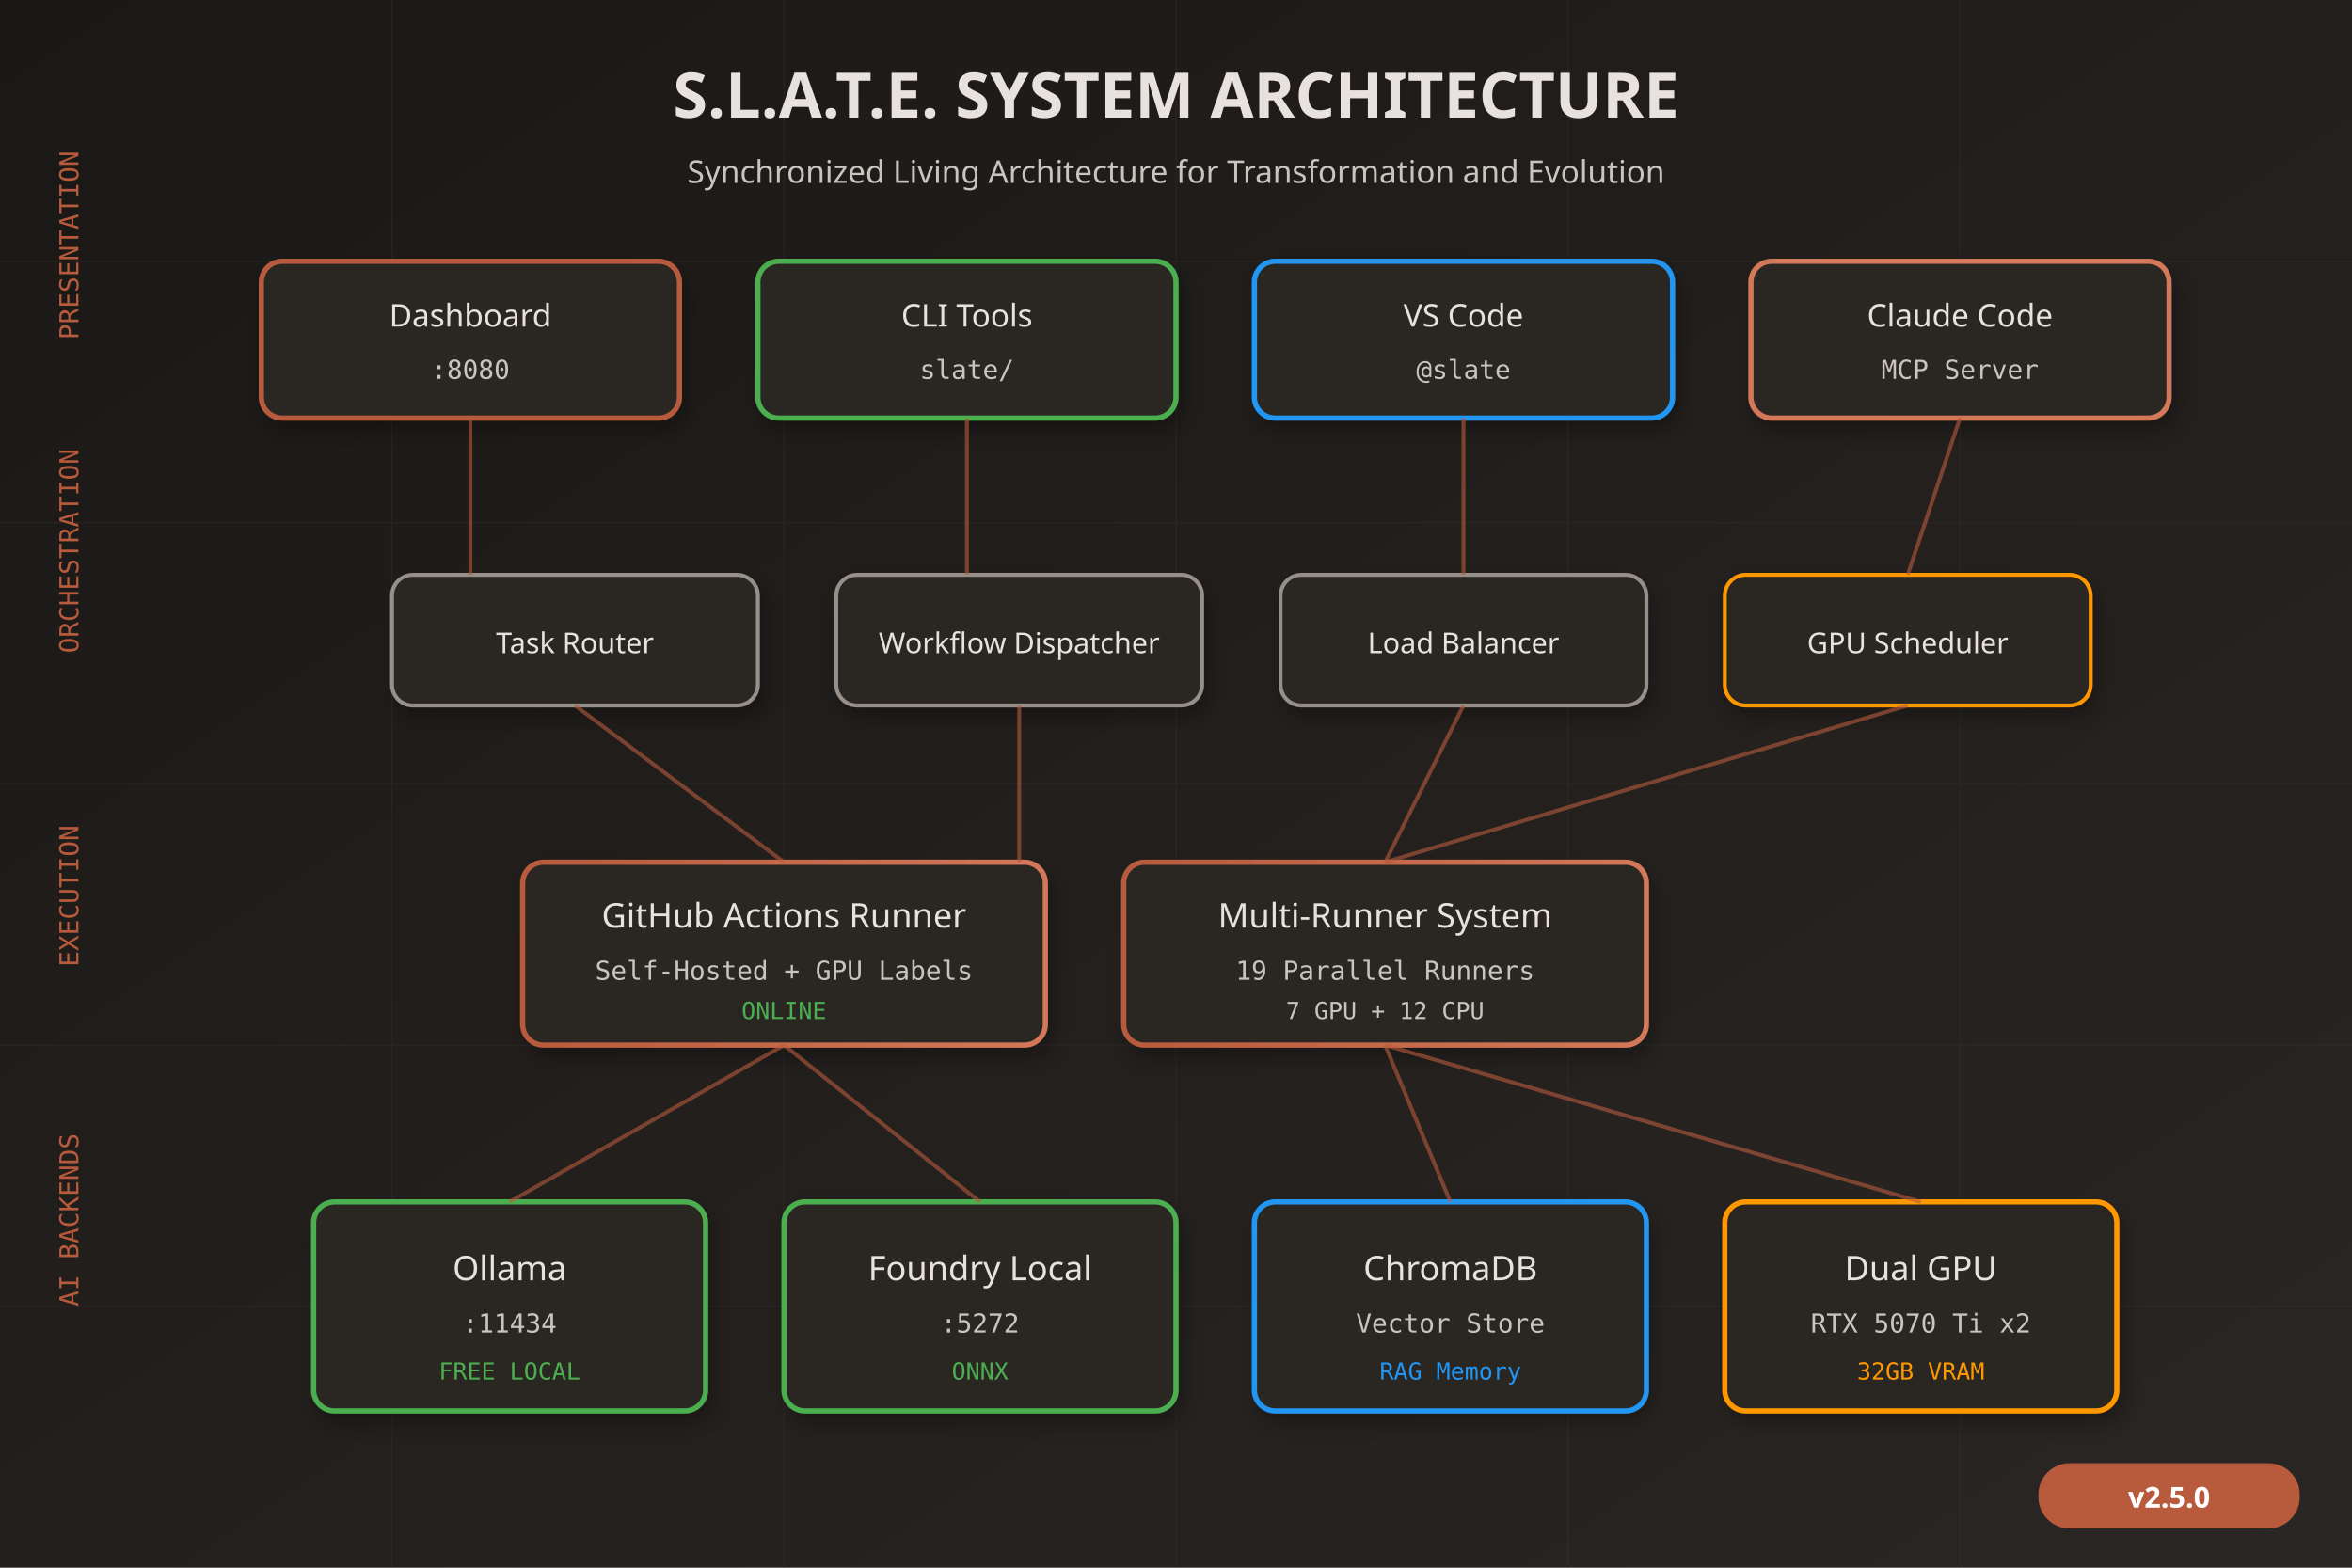
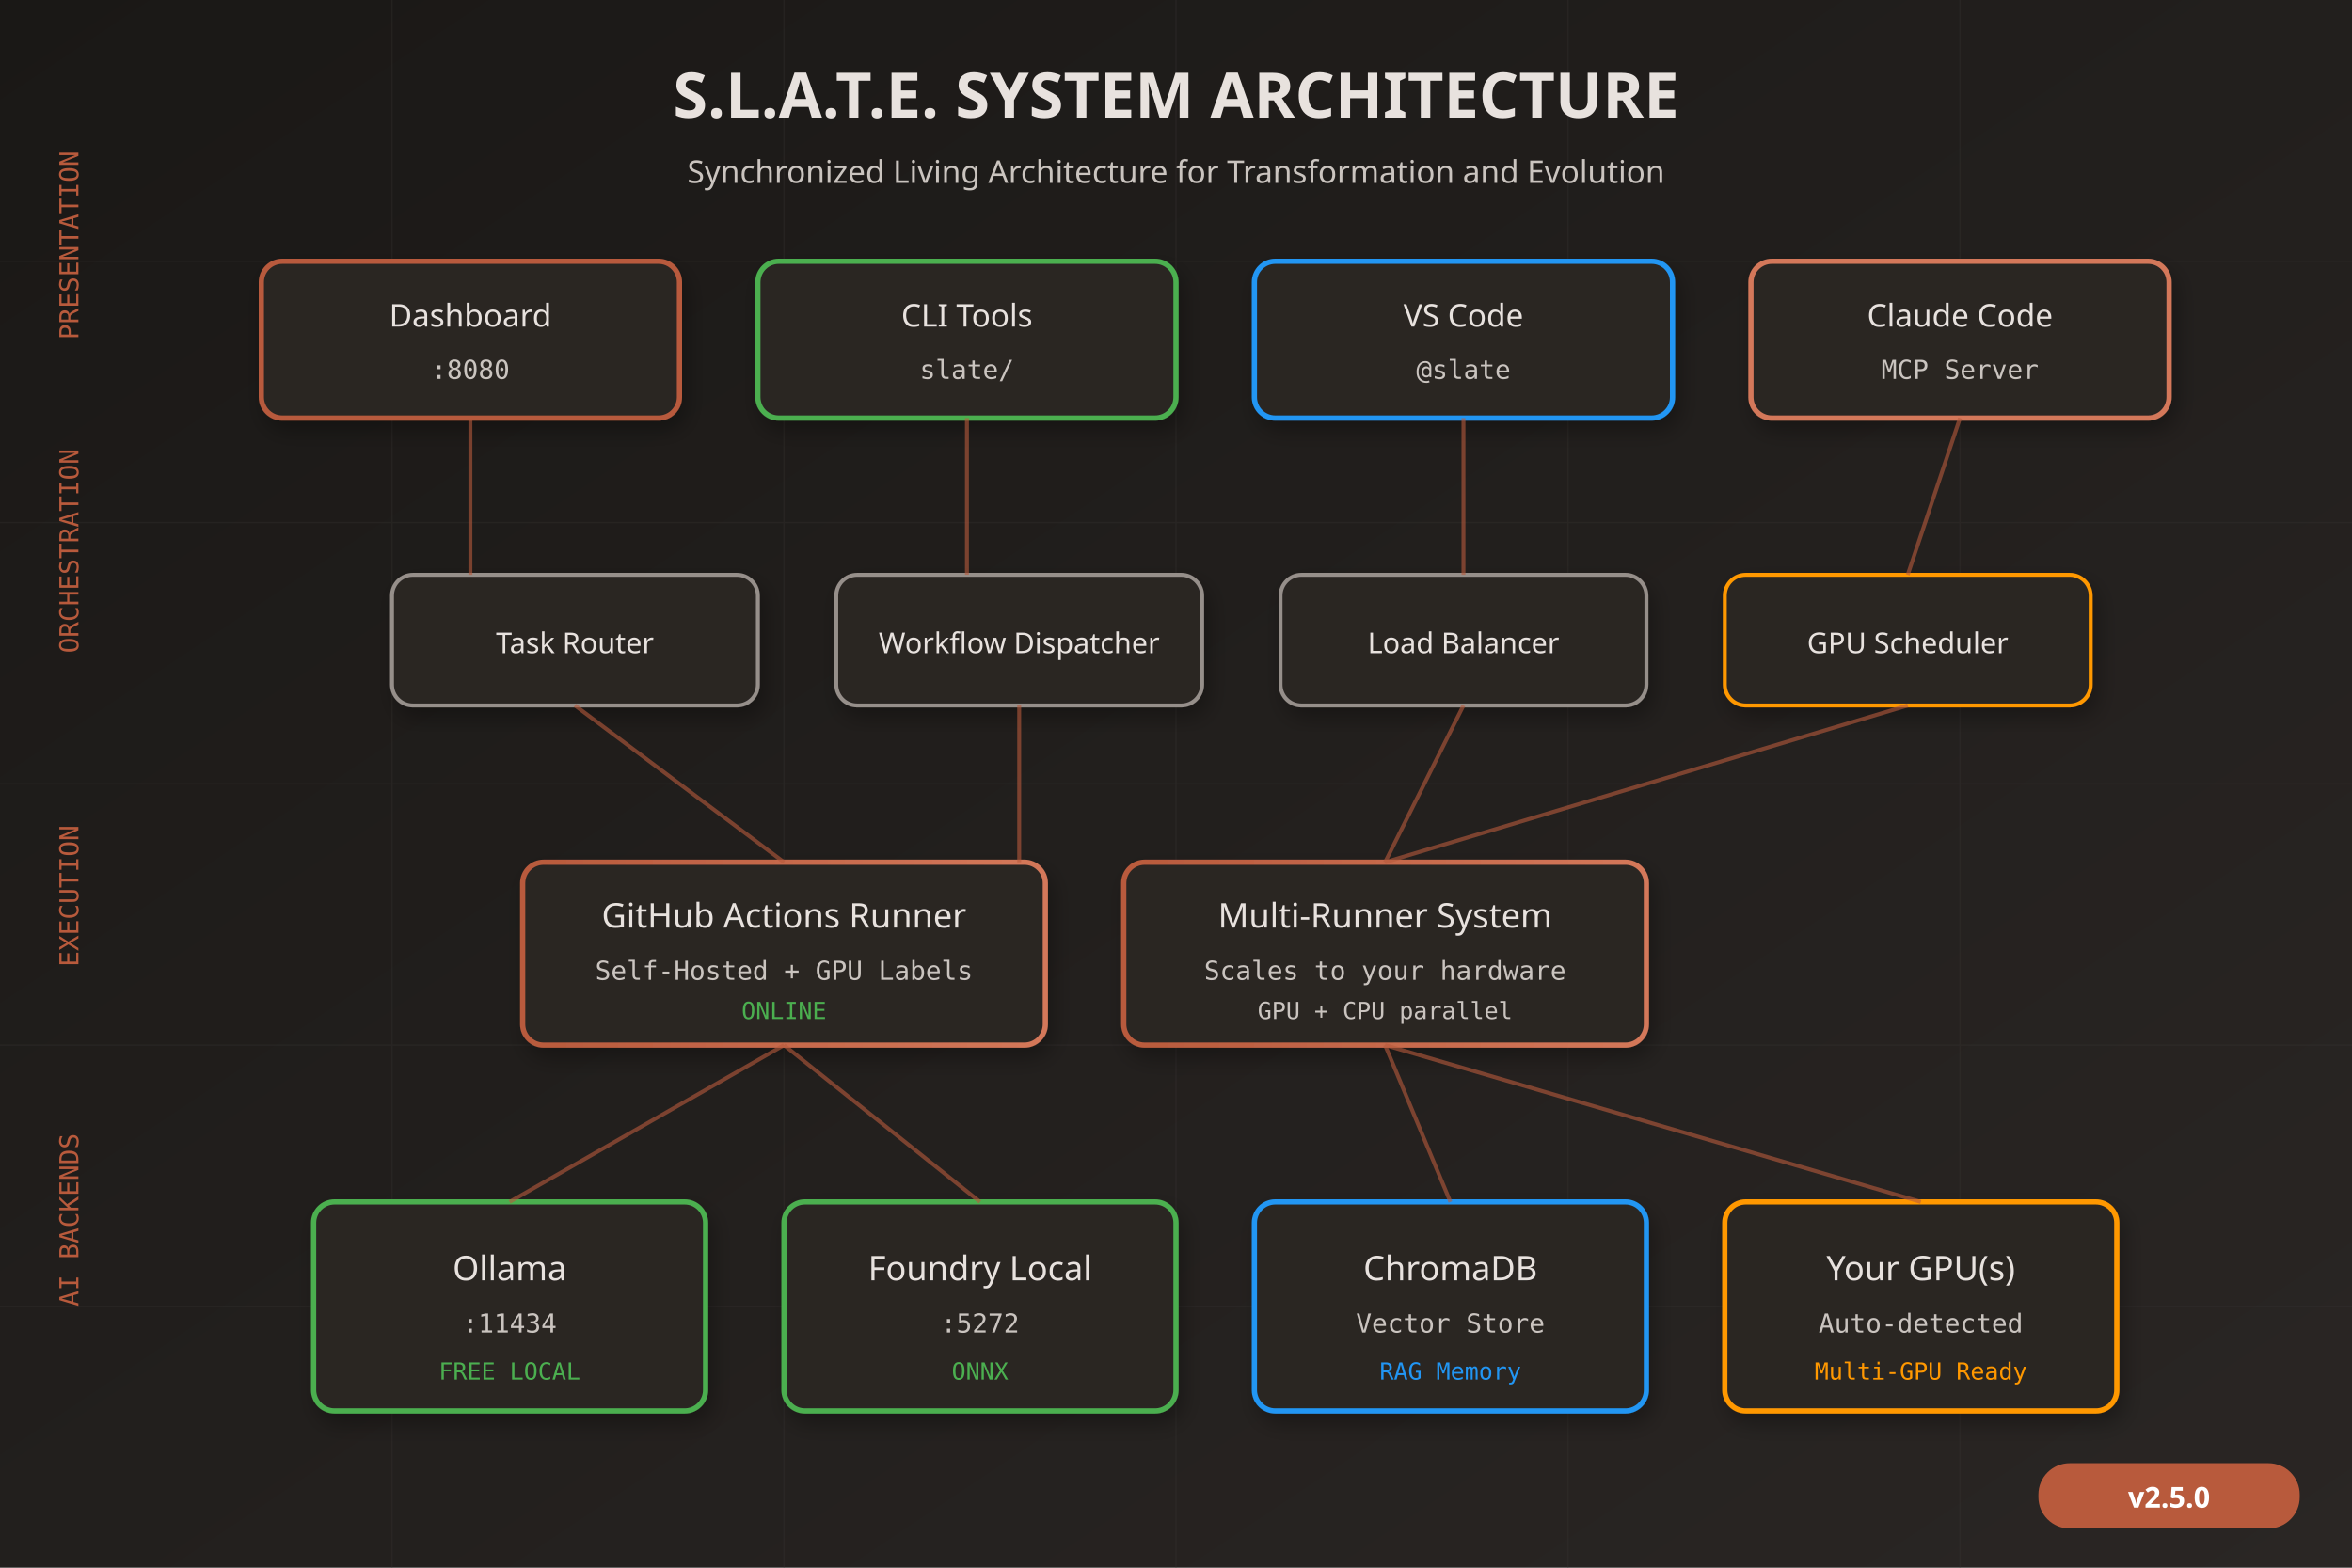
<svg xmlns="http://www.w3.org/2000/svg" width="900" height="600" viewBox="0 0 900 600">
  <defs>
    <linearGradient id="slateGradient" x1="0%" y1="0%" x2="100%" y2="100%">
      <stop offset="0%" style="stop-color:#1A1816;stop-opacity:1" />
      <stop offset="100%" style="stop-color:#2A2624;stop-opacity:1" />
    </linearGradient>
    <linearGradient id="primaryGradient" x1="0%" y1="0%" x2="100%" y2="0%">
      <stop offset="0%" style="stop-color:#B85A3C;stop-opacity:1" />
      <stop offset="100%" style="stop-color:#D4785A;stop-opacity:1" />
    </linearGradient>
    <filter id="glow">
      <feGaussianBlur stdDeviation="2" result="coloredBlur" />
      <feMerge>
        <feMergeNode in="coloredBlur" />
        <feMergeNode in="SourceGraphic" />
      </feMerge>
    </filter>
    <filter id="shadow" x="-20%" y="-20%" width="140%" height="140%">
      <feDropShadow dx="2" dy="4" stdDeviation="4" flood-color="#000" flood-opacity="0.3" />
    </filter>
  </defs>
  <rect width="900" height="600" fill="url(#slateGradient)" />
  <g stroke="#3A3634" stroke-width="0.5" opacity="0.3">
    <line x1="0" y1="100" x2="900" y2="100" />
    <line x1="0" y1="200" x2="900" y2="200" />
    <line x1="0" y1="300" x2="900" y2="300" />
    <line x1="0" y1="400" x2="900" y2="400" />
    <line x1="0" y1="500" x2="900" y2="500" />
    <line x1="150" y1="0" x2="150" y2="600" />
    <line x1="300" y1="0" x2="300" y2="600" />
    <line x1="450" y1="0" x2="450" y2="600" />
    <line x1="600" y1="0" x2="600" y2="600" />
    <line x1="750" y1="0" x2="750" y2="600" />
  </g>
  <text x="450" y="45" text-anchor="middle" font-family="Segoe UI, sans-serif" font-size="24" font-weight="600" fill="#E8E2DE">
    S.L.A.T.E. SYSTEM ARCHITECTURE
  </text>
  <text x="450" y="70" text-anchor="middle" font-family="Segoe UI, sans-serif" font-size="12" fill="#CAC4BF">
    Synchronized Living Architecture for Transformation and Evolution
  </text>
  <text x="30" y="130" font-family="Consolas, monospace" font-size="10" fill="#B85A3C" transform="rotate(-90, 30, 130)">PRESENTATION</text>
  <text x="30" y="250" font-family="Consolas, monospace" font-size="10" fill="#B85A3C" transform="rotate(-90, 30, 250)">ORCHESTRATION</text>
  <text x="30" y="370" font-family="Consolas, monospace" font-size="10" fill="#B85A3C" transform="rotate(-90, 30, 370)">EXECUTION</text>
  <text x="30" y="500" font-family="Consolas, monospace" font-size="10" fill="#B85A3C" transform="rotate(-90, 30, 500)">AI BACKENDS</text>
  <g filter="url(#shadow)">
    <rect x="100" y="100" width="160" height="60" rx="8" fill="#2A2624" stroke="#B85A3C" stroke-width="2" />
    <text x="180" y="125" text-anchor="middle" font-family="Segoe UI, sans-serif" font-size="12" font-weight="500" fill="#E8E2DE">Dashboard</text>
    <text x="180" y="145" text-anchor="middle" font-family="Consolas, monospace" font-size="10" fill="#CAC4BF">:8080</text>
    <rect x="290" y="100" width="160" height="60" rx="8" fill="#2A2624" stroke="#4CAF50" stroke-width="2" />
    <text x="370" y="125" text-anchor="middle" font-family="Segoe UI, sans-serif" font-size="12" font-weight="500" fill="#E8E2DE">CLI Tools</text>
    <text x="370" y="145" text-anchor="middle" font-family="Consolas, monospace" font-size="10" fill="#CAC4BF">slate/</text>
    <rect x="480" y="100" width="160" height="60" rx="8" fill="#2A2624" stroke="#2196F3" stroke-width="2" />
    <text x="560" y="125" text-anchor="middle" font-family="Segoe UI, sans-serif" font-size="12" font-weight="500" fill="#E8E2DE">VS Code</text>
    <text x="560" y="145" text-anchor="middle" font-family="Consolas, monospace" font-size="10" fill="#CAC4BF">@slate</text>
    <rect x="670" y="100" width="160" height="60" rx="8" fill="#2A2624" stroke="#D4785A" stroke-width="2" />
    <text x="750" y="125" text-anchor="middle" font-family="Segoe UI, sans-serif" font-size="12" font-weight="500" fill="#E8E2DE">Claude Code</text>
    <text x="750" y="145" text-anchor="middle" font-family="Consolas, monospace" font-size="10" fill="#CAC4BF">MCP Server</text>
  </g>
  <g filter="url(#shadow)">
    <rect x="150" y="220" width="140" height="50" rx="8" fill="#2A2624" stroke="#968F8A" stroke-width="1.5" />
    <text x="220" y="250" text-anchor="middle" font-family="Segoe UI, sans-serif" font-size="11" fill="#E8E2DE">Task Router</text>
    <rect x="320" y="220" width="140" height="50" rx="8" fill="#2A2624" stroke="#968F8A" stroke-width="1.5" />
    <text x="390" y="250" text-anchor="middle" font-family="Segoe UI, sans-serif" font-size="11" fill="#E8E2DE">Workflow Dispatcher</text>
    <rect x="490" y="220" width="140" height="50" rx="8" fill="#2A2624" stroke="#968F8A" stroke-width="1.5" />
    <text x="560" y="250" text-anchor="middle" font-family="Segoe UI, sans-serif" font-size="11" fill="#E8E2DE">Load Balancer</text>
    <rect x="660" y="220" width="140" height="50" rx="8" fill="#2A2624" stroke="#FF9800" stroke-width="1.5" />
    <text x="730" y="250" text-anchor="middle" font-family="Segoe UI, sans-serif" font-size="11" fill="#E8E2DE">GPU Scheduler</text>
  </g>
  <g filter="url(#shadow)">
    <rect x="200" y="330" width="200" height="70" rx="8" fill="#2A2624" stroke="url(#primaryGradient)" stroke-width="2" />
    <text x="300" y="355" text-anchor="middle" font-family="Segoe UI, sans-serif" font-size="13" font-weight="500" fill="#E8E2DE">GitHub Actions Runner</text>
    <text x="300" y="375" text-anchor="middle" font-family="Consolas, monospace" font-size="10" fill="#CAC4BF">Self-Hosted + GPU Labels</text>
    <text x="300" y="390" text-anchor="middle" font-family="Consolas, monospace" font-size="9" fill="#4CAF50">ONLINE</text>
    <rect x="430" y="330" width="200" height="70" rx="8" fill="#2A2624" stroke="url(#primaryGradient)" stroke-width="2" />
    <text x="530" y="355" text-anchor="middle" font-family="Segoe UI, sans-serif" font-size="13" font-weight="500" fill="#E8E2DE">Multi-Runner System</text>
-     <text x="530" y="375" text-anchor="middle" font-family="Consolas, monospace" font-size="10" fill="#CAC4BF">19 Parallel Runners</text>
-     <text x="530" y="390" text-anchor="middle" font-family="Consolas, monospace" font-size="9" fill="#CAC4BF">7 GPU + 12 CPU</text>
+     <text x="530" y="375" text-anchor="middle" font-family="Consolas, monospace" font-size="10" fill="#CAC4BF">Scales to your hardware</text>
+     <text x="530" y="390" text-anchor="middle" font-family="Consolas, monospace" font-size="9" fill="#CAC4BF">GPU + CPU parallel</text>
  </g>
  <g filter="url(#shadow)">
    <rect x="120" y="460" width="150" height="80" rx="8" fill="#2A2624" stroke="#4CAF50" stroke-width="2" />
    <text x="195" y="490" text-anchor="middle" font-family="Segoe UI, sans-serif" font-size="13" font-weight="500" fill="#E8E2DE">Ollama</text>
    <text x="195" y="510" text-anchor="middle" font-family="Consolas, monospace" font-size="10" fill="#CAC4BF">:11434</text>
    <text x="195" y="528" text-anchor="middle" font-family="Consolas, monospace" font-size="9" fill="#4CAF50">FREE LOCAL</text>
    <rect x="300" y="460" width="150" height="80" rx="8" fill="#2A2624" stroke="#4CAF50" stroke-width="2" />
    <text x="375" y="490" text-anchor="middle" font-family="Segoe UI, sans-serif" font-size="13" font-weight="500" fill="#E8E2DE">Foundry Local</text>
    <text x="375" y="510" text-anchor="middle" font-family="Consolas, monospace" font-size="10" fill="#CAC4BF">:5272</text>
    <text x="375" y="528" text-anchor="middle" font-family="Consolas, monospace" font-size="9" fill="#4CAF50">ONNX</text>
    <rect x="480" y="460" width="150" height="80" rx="8" fill="#2A2624" stroke="#2196F3" stroke-width="2" />
    <text x="555" y="490" text-anchor="middle" font-family="Segoe UI, sans-serif" font-size="13" font-weight="500" fill="#E8E2DE">ChromaDB</text>
    <text x="555" y="510" text-anchor="middle" font-family="Consolas, monospace" font-size="10" fill="#CAC4BF">Vector Store</text>
    <text x="555" y="528" text-anchor="middle" font-family="Consolas, monospace" font-size="9" fill="#2196F3">RAG Memory</text>
    <rect x="660" y="460" width="150" height="80" rx="8" fill="#2A2624" stroke="#FF9800" stroke-width="2" />
-     <text x="735" y="490" text-anchor="middle" font-family="Segoe UI, sans-serif" font-size="13" font-weight="500" fill="#E8E2DE">Dual GPU</text>
-     <text x="735" y="510" text-anchor="middle" font-family="Consolas, monospace" font-size="10" fill="#CAC4BF">RTX 5070 Ti x2</text>
-     <text x="735" y="528" text-anchor="middle" font-family="Consolas, monospace" font-size="9" fill="#FF9800">32GB VRAM</text>
+     <text x="735" y="490" text-anchor="middle" font-family="Segoe UI, sans-serif" font-size="13" font-weight="500" fill="#E8E2DE">Your GPU(s)</text>
+     <text x="735" y="510" text-anchor="middle" font-family="Consolas, monospace" font-size="10" fill="#CAC4BF">Auto-detected</text>
+     <text x="735" y="528" text-anchor="middle" font-family="Consolas, monospace" font-size="9" fill="#FF9800">Multi-GPU Ready</text>
  </g>
  <g stroke="#B85A3C" stroke-width="1.5" fill="none" opacity="0.6">
    <line x1="180" y1="160" x2="180" y2="220" />
    <line x1="370" y1="160" x2="370" y2="220" />
    <line x1="560" y1="160" x2="560" y2="220" />
    <line x1="750" y1="160" x2="730" y2="220" />
    <line x1="220" y1="270" x2="300" y2="330" />
    <line x1="390" y1="270" x2="390" y2="330" />
    <line x1="560" y1="270" x2="530" y2="330" />
    <line x1="730" y1="270" x2="530" y2="330" />
    <line x1="300" y1="400" x2="195" y2="460" />
    <line x1="300" y1="400" x2="375" y2="460" />
    <line x1="530" y1="400" x2="555" y2="460" />
    <line x1="530" y1="400" x2="735" y2="460" />
  </g>
  <rect x="780" y="560" width="100" height="25" rx="12" fill="#B85A3C" />
  <text x="830" y="577" text-anchor="middle" font-family="Segoe UI, sans-serif" font-size="11" font-weight="600" fill="#FFFFFF">v2.5.0</text>
</svg>
